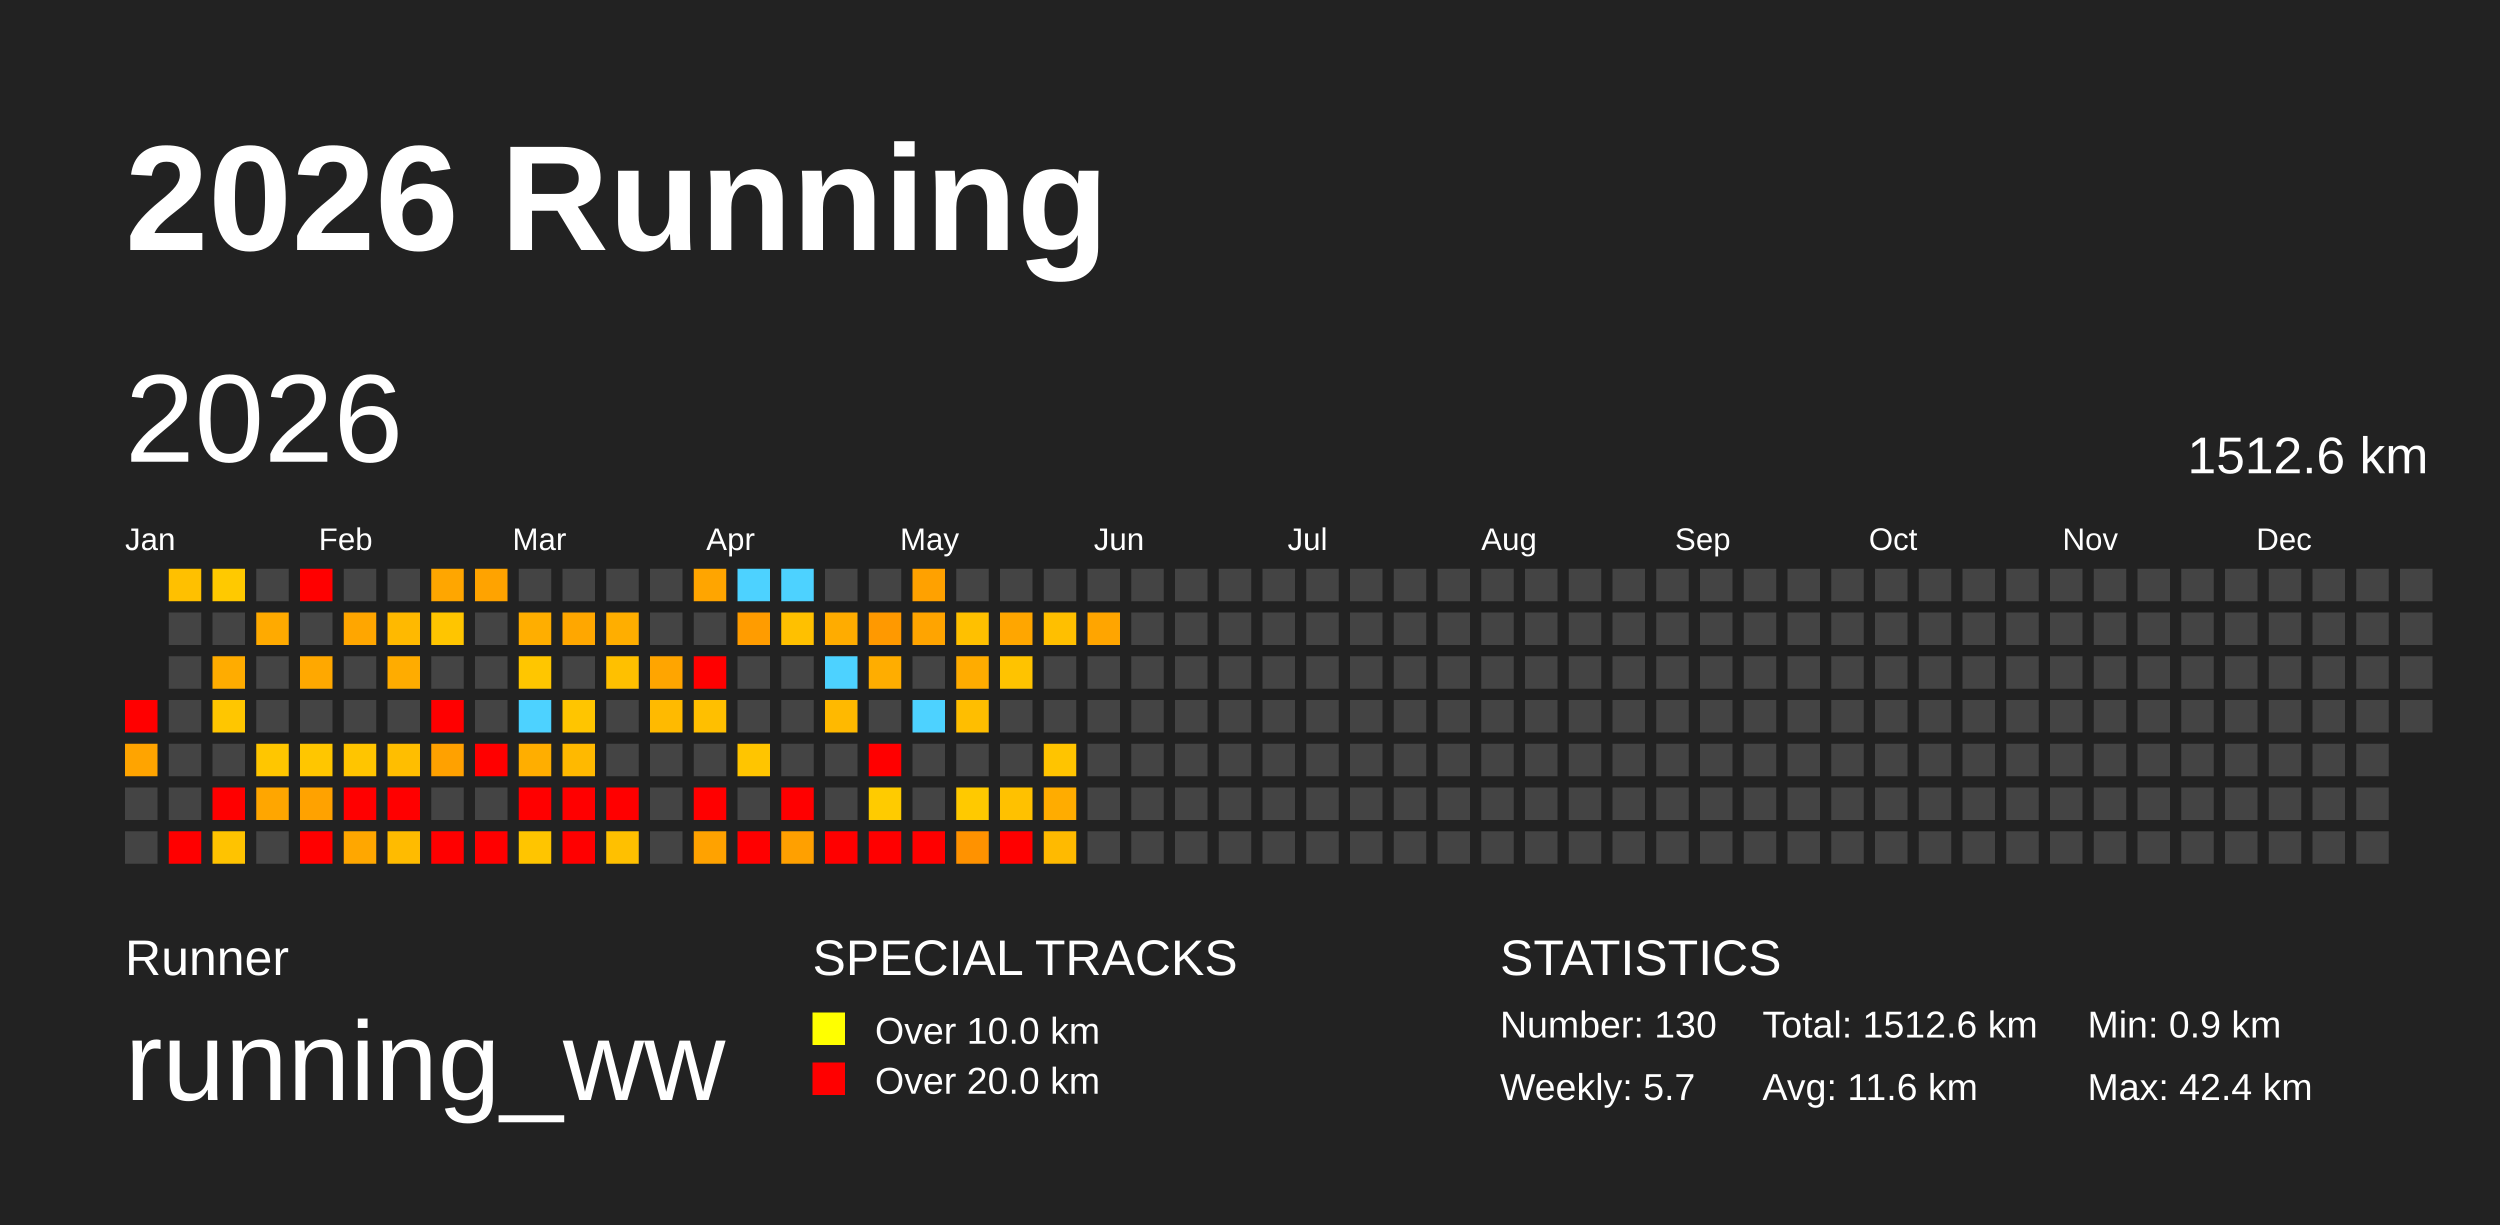
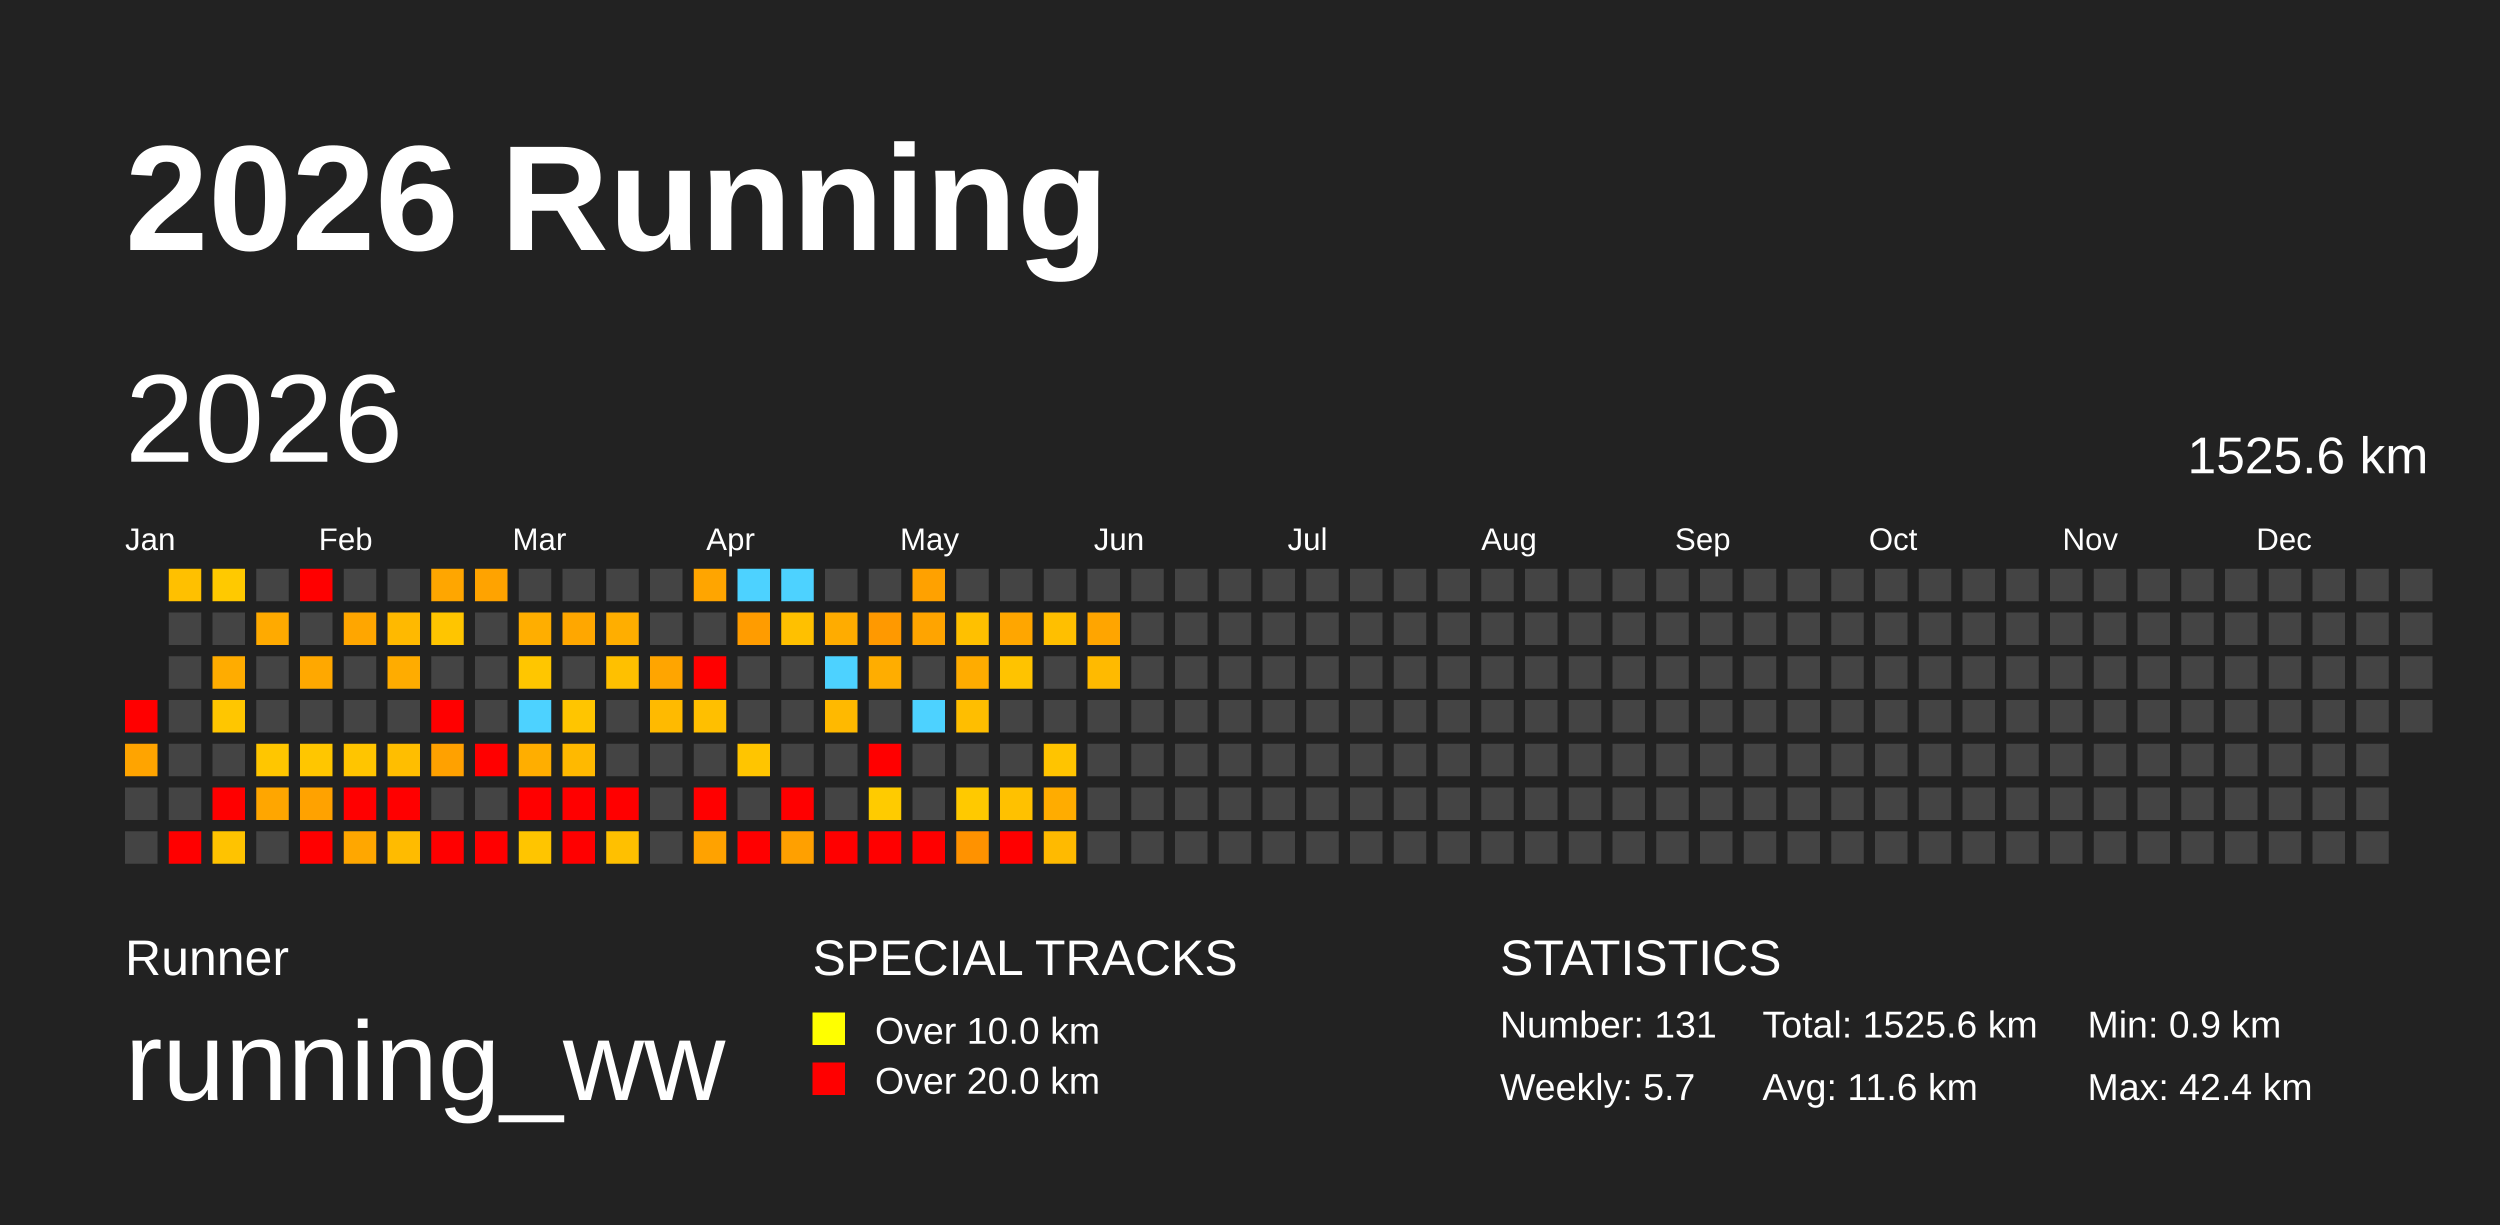
<svg xmlns="http://www.w3.org/2000/svg" baseProfile="full" height="98mm" version="1.1" viewBox="0,0,200,98" width="200mm">
  <defs />
  <rect fill="#222222" height="98" width="200" x="0" y="0" />
  <text fill="#FFFFFF" style="font-size:12px; font-family:Arial; font-weight:bold;" x="10" y="20">2026 Running</text>
  <text fill="#FFFFFF" style="font-size:4px; font-family:Arial" x="10" y="78">Runner</text>
  <text fill="#FFFFFF" style="font-size:9px; font-family:Arial" x="10" y="88">running_ww</text>
  <text fill="#FFFFFF" style="font-size:4px; font-family:Arial" x="65" y="78">SPECIAL TRACKS</text>
  <rect fill="yellow" height="2.6" width="2.6" x="65" y="81" />
  <text fill="#FFFFFF" style="font-size:3px; font-family:Arial" x="70" y="83.5">Over 10.0 km</text>
  <rect fill="red" height="2.6" width="2.6" x="65" y="85" />
  <text fill="#FFFFFF" style="font-size:3px; font-family:Arial" x="70" y="87.5">Over 20.0 km</text>
  <text fill="#FFFFFF" style="font-size:4px; font-family:Arial" x="120" y="78">STATISTICS</text>
-   <text fill="#FFFFFF" style="font-size:3px; font-family:Arial" x="120" y="83">Number: 130</text>
+   <text fill="#FFFFFF" style="font-size:3px; font-family:Arial" x="120" y="83">Number: 131</text>
  <text fill="#FFFFFF" style="font-size:3px; font-family:Arial" x="120" y="88">Weekly: 5.7</text>
-   <text fill="#FFFFFF" style="font-size:3px; font-family:Arial" x="141" y="83">Total: 1512.6 km</text>
+   <text fill="#FFFFFF" style="font-size:3px; font-family:Arial" x="141" y="83">Total: 1525.6 km</text>
  <text fill="#FFFFFF" style="font-size:3px; font-family:Arial" x="141" y="88">Avg: 11.6 km</text>
  <text fill="#FFFFFF" style="font-size:3px; font-family:Arial" x="167" y="83">Min: 0.9 km</text>
  <text fill="#FFFFFF" style="font-size:3px; font-family:Arial" x="167" y="88">Max: 42.4 km</text>
  <text dominant-baseline="hanging" fill="#FFFFFF" style="font-size:10.0px; font-family:Arial;" x="10" y="30">2026</text>
-   <text dominant-baseline="hanging" fill="#FFFFFF" style="font-size:4.125px; font-family:Arial;" x="175" y="35">1512.6 km</text>
+   <text dominant-baseline="hanging" fill="#FFFFFF" style="font-size:4.125px; font-family:Arial;" x="175" y="35">1525.6 km</text>
  <text fill="#FFFFFF" style="font-size:2.5px; font-family:Arial" x="10.0" y="44">Jan</text>
  <text fill="#FFFFFF" style="font-size:2.5px; font-family:Arial" x="25.5" y="44">Feb</text>
  <text fill="#FFFFFF" style="font-size:2.5px; font-family:Arial" x="41.0" y="44">Mar</text>
  <text fill="#FFFFFF" style="font-size:2.5px; font-family:Arial" x="56.5" y="44">Apr</text>
  <text fill="#FFFFFF" style="font-size:2.5px; font-family:Arial" x="72.0" y="44">May</text>
  <text fill="#FFFFFF" style="font-size:2.5px; font-family:Arial" x="87.5" y="44">Jun</text>
  <text fill="#FFFFFF" style="font-size:2.5px; font-family:Arial" x="103.0" y="44">Jul</text>
  <text fill="#FFFFFF" style="font-size:2.5px; font-family:Arial" x="118.5" y="44">Aug</text>
  <text fill="#FFFFFF" style="font-size:2.5px; font-family:Arial" x="134.0" y="44">Sep</text>
  <text fill="#FFFFFF" style="font-size:2.5px; font-family:Arial" x="149.5" y="44">Oct</text>
  <text fill="#FFFFFF" style="font-size:2.5px; font-family:Arial" x="165.0" y="44">Nov</text>
  <text fill="#FFFFFF" style="font-size:2.5px; font-family:Arial" x="180.5" y="44">Dec</text>
  <rect fill="red" height="2.6" width="2.6" x="10.0" y="56.0" />
  <rect fill="#ffa400" height="2.6" width="2.6" x="10.0" y="59.5" />
  <rect fill="#444444" height="2.6" width="2.6" x="10.0" y="63.0" />
  <rect fill="#444444" height="2.6" width="2.6" x="10.0" y="66.5" />
  <rect fill="#ffc000" height="2.6" width="2.6" x="13.5" y="45.5" />
  <rect fill="#444444" height="2.6" width="2.6" x="13.5" y="49.0" />
  <rect fill="#444444" height="2.6" width="2.6" x="13.5" y="52.5" />
  <rect fill="#444444" height="2.6" width="2.6" x="13.5" y="56.0" />
  <rect fill="#444444" height="2.6" width="2.6" x="13.5" y="59.5" />
  <rect fill="#444444" height="2.6" width="2.6" x="13.5" y="63.0" />
  <rect fill="red" height="2.6" width="2.6" x="13.5" y="66.5" />
  <rect fill="#ffc900" height="2.6" width="2.6" x="17.0" y="45.5" />
  <rect fill="#444444" height="2.6" width="2.6" x="17.0" y="49.0" />
  <rect fill="#ffac00" height="2.6" width="2.6" x="17.0" y="52.5" />
  <rect fill="#ffc600" height="2.6" width="2.6" x="17.0" y="56.0" />
  <rect fill="#444444" height="2.6" width="2.6" x="17.0" y="59.5" />
  <rect fill="red" height="2.6" width="2.6" x="17.0" y="63.0" />
  <rect fill="#ffc300" height="2.6" width="2.6" x="17.0" y="66.5" />
  <rect fill="#444444" height="2.6" width="2.6" x="20.5" y="45.5" />
  <rect fill="#ffaa00" height="2.6" width="2.6" x="20.5" y="49.0" />
  <rect fill="#444444" height="2.6" width="2.6" x="20.5" y="52.5" />
  <rect fill="#444444" height="2.6" width="2.6" x="20.5" y="56.0" />
  <rect fill="#ffc600" height="2.6" width="2.6" x="20.5" y="59.5" />
  <rect fill="#ffa600" height="2.6" width="2.6" x="20.5" y="63.0" />
  <rect fill="#444444" height="2.6" width="2.6" x="20.5" y="66.5" />
  <rect fill="red" height="2.6" width="2.6" x="24.0" y="45.5" />
  <rect fill="#444444" height="2.6" width="2.6" x="24.0" y="49.0" />
  <rect fill="#ffa800" height="2.6" width="2.6" x="24.0" y="52.5" />
  <rect fill="#444444" height="2.6" width="2.6" x="24.0" y="56.0" />
  <rect fill="#ffc600" height="2.6" width="2.6" x="24.0" y="59.5" />
  <rect fill="#ffa200" height="2.6" width="2.6" x="24.0" y="63.0" />
  <rect fill="red" height="2.6" width="2.6" x="24.0" y="66.5" />
  <rect fill="#444444" height="2.6" width="2.6" x="27.5" y="45.5" />
  <rect fill="#ffa600" height="2.6" width="2.6" x="27.5" y="49.0" />
  <rect fill="#444444" height="2.6" width="2.6" x="27.5" y="52.5" />
  <rect fill="#444444" height="2.6" width="2.6" x="27.5" y="56.0" />
  <rect fill="#ffc500" height="2.6" width="2.6" x="27.5" y="59.5" />
  <rect fill="red" height="2.6" width="2.6" x="27.5" y="63.0" />
  <rect fill="#ffa700" height="2.6" width="2.6" x="27.5" y="66.5" />
  <rect fill="#444444" height="2.6" width="2.6" x="31.0" y="45.5" />
  <rect fill="#ffb900" height="2.6" width="2.6" x="31.0" y="49.0" />
  <rect fill="#ffac00" height="2.6" width="2.6" x="31.0" y="52.5" />
  <rect fill="#444444" height="2.6" width="2.6" x="31.0" y="56.0" />
  <rect fill="#ffbe00" height="2.6" width="2.6" x="31.0" y="59.5" />
  <rect fill="red" height="2.6" width="2.6" x="31.0" y="63.0" />
  <rect fill="#ffbb00" height="2.6" width="2.6" x="31.0" y="66.5" />
  <rect fill="#ffa600" height="2.6" width="2.6" x="34.5" y="45.5" />
  <rect fill="#ffc500" height="2.6" width="2.6" x="34.5" y="49.0" />
  <rect fill="#444444" height="2.6" width="2.6" x="34.5" y="52.5" />
  <rect fill="red" height="2.6" width="2.6" x="34.5" y="56.0" />
  <rect fill="#ffa100" height="2.6" width="2.6" x="34.5" y="59.5" />
  <rect fill="#444444" height="2.6" width="2.6" x="34.5" y="63.0" />
  <rect fill="red" height="2.6" width="2.6" x="34.5" y="66.5" />
  <rect fill="#ffa300" height="2.6" width="2.6" x="38.0" y="45.5" />
  <rect fill="#444444" height="2.6" width="2.6" x="38.0" y="49.0" />
  <rect fill="#444444" height="2.6" width="2.6" x="38.0" y="52.5" />
  <rect fill="#444444" height="2.6" width="2.6" x="38.0" y="56.0" />
  <rect fill="red" height="2.6" width="2.6" x="38.0" y="59.5" />
  <rect fill="#444444" height="2.6" width="2.6" x="38.0" y="63.0" />
  <rect fill="red" height="2.6" width="2.6" x="38.0" y="66.5" />
  <rect fill="#444444" height="2.6" width="2.6" x="41.5" y="45.5" />
  <rect fill="#ffae00" height="2.6" width="2.6" x="41.5" y="49.0" />
  <rect fill="#ffc600" height="2.6" width="2.6" x="41.5" y="52.5" />
  <rect fill="#4dd2ff" height="2.6" width="2.6" x="41.5" y="56.0" />
  <rect fill="#ffae00" height="2.6" width="2.6" x="41.5" y="59.5" />
  <rect fill="red" height="2.6" width="2.6" x="41.5" y="63.0" />
  <rect fill="#ffc500" height="2.6" width="2.6" x="41.5" y="66.5" />
  <rect fill="#444444" height="2.6" width="2.6" x="45.0" y="45.5" />
  <rect fill="#ffa700" height="2.6" width="2.6" x="45.0" y="49.0" />
  <rect fill="#444444" height="2.6" width="2.6" x="45.0" y="52.5" />
  <rect fill="#ffc500" height="2.6" width="2.6" x="45.0" y="56.0" />
  <rect fill="#ffb900" height="2.6" width="2.6" x="45.0" y="59.5" />
  <rect fill="red" height="2.6" width="2.6" x="45.0" y="63.0" />
  <rect fill="red" height="2.6" width="2.6" x="45.0" y="66.5" />
  <rect fill="#444444" height="2.6" width="2.6" x="48.5" y="45.5" />
  <rect fill="#ffae00" height="2.6" width="2.6" x="48.5" y="49.0" />
  <rect fill="#ffc000" height="2.6" width="2.6" x="48.5" y="52.5" />
  <rect fill="#444444" height="2.6" width="2.6" x="48.5" y="56.0" />
  <rect fill="#444444" height="2.6" width="2.6" x="48.5" y="59.5" />
  <rect fill="red" height="2.6" width="2.6" x="48.5" y="63.0" />
  <rect fill="#ffc000" height="2.6" width="2.6" x="48.5" y="66.5" />
  <rect fill="#444444" height="2.6" width="2.6" x="52.0" y="45.5" />
  <rect fill="#444444" height="2.6" width="2.6" x="52.0" y="49.0" />
  <rect fill="#ffa500" height="2.6" width="2.6" x="52.0" y="52.5" />
  <rect fill="#ffba00" height="2.6" width="2.6" x="52.0" y="56.0" />
  <rect fill="#444444" height="2.6" width="2.6" x="52.0" y="59.5" />
  <rect fill="#444444" height="2.6" width="2.6" x="52.0" y="63.0" />
  <rect fill="#444444" height="2.6" width="2.6" x="52.0" y="66.5" />
  <rect fill="#ffa500" height="2.6" width="2.6" x="55.5" y="45.5" />
  <rect fill="#444444" height="2.6" width="2.6" x="55.5" y="49.0" />
  <rect fill="red" height="2.6" width="2.6" x="55.5" y="52.5" />
  <rect fill="#ffbf00" height="2.6" width="2.6" x="55.5" y="56.0" />
  <rect fill="#444444" height="2.6" width="2.6" x="55.5" y="59.5" />
  <rect fill="red" height="2.6" width="2.6" x="55.5" y="63.0" />
  <rect fill="#ffa200" height="2.6" width="2.6" x="55.5" y="66.5" />
  <rect fill="#4dd2ff" height="2.6" width="2.6" x="59.0" y="45.5" />
  <rect fill="#ff9c00" height="2.6" width="2.6" x="59.0" y="49.0" />
  <rect fill="#444444" height="2.6" width="2.6" x="59.0" y="52.5" />
  <rect fill="#444444" height="2.6" width="2.6" x="59.0" y="56.0" />
  <rect fill="#ffc500" height="2.6" width="2.6" x="59.0" y="59.5" />
  <rect fill="#444444" height="2.6" width="2.6" x="59.0" y="63.0" />
  <rect fill="red" height="2.6" width="2.6" x="59.0" y="66.5" />
  <rect fill="#4dd2ff" height="2.6" width="2.6" x="62.5" y="45.5" />
  <rect fill="#ffc000" height="2.6" width="2.6" x="62.5" y="49.0" />
  <rect fill="#444444" height="2.6" width="2.6" x="62.5" y="52.5" />
  <rect fill="#444444" height="2.6" width="2.6" x="62.5" y="56.0" />
  <rect fill="#444444" height="2.6" width="2.6" x="62.5" y="59.5" />
  <rect fill="red" height="2.6" width="2.6" x="62.5" y="63.0" />
  <rect fill="#ffa000" height="2.6" width="2.6" x="62.5" y="66.5" />
  <rect fill="#444444" height="2.6" width="2.6" x="66.0" y="45.5" />
  <rect fill="#ffac00" height="2.6" width="2.6" x="66.0" y="49.0" />
  <rect fill="#4dd2ff" height="2.6" width="2.6" x="66.0" y="52.5" />
  <rect fill="#ffb900" height="2.6" width="2.6" x="66.0" y="56.0" />
  <rect fill="#444444" height="2.6" width="2.6" x="66.0" y="59.5" />
  <rect fill="#444444" height="2.6" width="2.6" x="66.0" y="63.0" />
  <rect fill="red" height="2.6" width="2.6" x="66.0" y="66.5" />
  <rect fill="#444444" height="2.6" width="2.6" x="69.5" y="45.5" />
  <rect fill="#ff9900" height="2.6" width="2.6" x="69.5" y="49.0" />
  <rect fill="#ffad00" height="2.6" width="2.6" x="69.5" y="52.5" />
  <rect fill="#444444" height="2.6" width="2.6" x="69.5" y="56.0" />
  <rect fill="red" height="2.6" width="2.6" x="69.5" y="59.5" />
  <rect fill="#ffcb00" height="2.6" width="2.6" x="69.5" y="63.0" />
  <rect fill="red" height="2.6" width="2.6" x="69.5" y="66.5" />
  <rect fill="#ffa100" height="2.6" width="2.6" x="73.0" y="45.5" />
  <rect fill="#ffa400" height="2.6" width="2.6" x="73.0" y="49.0" />
  <rect fill="#444444" height="2.6" width="2.6" x="73.0" y="52.5" />
  <rect fill="#4dd2ff" height="2.6" width="2.6" x="73.0" y="56.0" />
  <rect fill="#444444" height="2.6" width="2.6" x="73.0" y="59.5" />
  <rect fill="#444444" height="2.6" width="2.6" x="73.0" y="63.0" />
  <rect fill="red" height="2.6" width="2.6" x="73.0" y="66.5" />
  <rect fill="#444444" height="2.6" width="2.6" x="76.5" y="45.5" />
  <rect fill="#ffc000" height="2.6" width="2.6" x="76.5" y="49.0" />
  <rect fill="#ffac00" height="2.6" width="2.6" x="76.5" y="52.5" />
  <rect fill="#ffbe00" height="2.6" width="2.6" x="76.5" y="56.0" />
  <rect fill="#444444" height="2.6" width="2.6" x="76.5" y="59.5" />
  <rect fill="#ffc900" height="2.6" width="2.6" x="76.5" y="63.0" />
  <rect fill="#ff9200" height="2.6" width="2.6" x="76.5" y="66.5" />
  <rect fill="#444444" height="2.6" width="2.6" x="80.0" y="45.5" />
  <rect fill="#ffa600" height="2.6" width="2.6" x="80.0" y="49.0" />
  <rect fill="#ffc300" height="2.6" width="2.6" x="80.0" y="52.5" />
  <rect fill="#444444" height="2.6" width="2.6" x="80.0" y="56.0" />
  <rect fill="#444444" height="2.6" width="2.6" x="80.0" y="59.5" />
  <rect fill="#ffc100" height="2.6" width="2.6" x="80.0" y="63.0" />
  <rect fill="red" height="2.6" width="2.6" x="80.0" y="66.5" />
  <rect fill="#444444" height="2.6" width="2.6" x="83.5" y="45.5" />
  <rect fill="#ffbf00" height="2.6" width="2.6" x="83.5" y="49.0" />
  <rect fill="#444444" height="2.6" width="2.6" x="83.5" y="52.5" />
  <rect fill="#444444" height="2.6" width="2.6" x="83.5" y="56.0" />
  <rect fill="#ffc400" height="2.6" width="2.6" x="83.5" y="59.5" />
  <rect fill="#ffac00" height="2.6" width="2.6" x="83.5" y="63.0" />
  <rect fill="#ffba00" height="2.6" width="2.6" x="83.5" y="66.5" />
  <rect fill="#444444" height="2.6" width="2.6" x="87.0" y="45.5" />
  <rect fill="#ffa500" height="2.6" width="2.6" x="87.0" y="49.0" />
-   <rect fill="#444444" height="2.6" width="2.6" x="87.0" y="52.5" />
+   <rect fill="#ffba00" height="2.6" width="2.6" x="87.0" y="52.5" />
  <rect fill="#444444" height="2.6" width="2.6" x="87.0" y="56.0" />
  <rect fill="#444444" height="2.6" width="2.6" x="87.0" y="59.5" />
  <rect fill="#444444" height="2.6" width="2.6" x="87.0" y="63.0" />
  <rect fill="#444444" height="2.6" width="2.6" x="87.0" y="66.5" />
  <rect fill="#444444" height="2.6" width="2.6" x="90.5" y="45.5" />
  <rect fill="#444444" height="2.6" width="2.6" x="90.5" y="49.0" />
  <rect fill="#444444" height="2.6" width="2.6" x="90.5" y="52.5" />
  <rect fill="#444444" height="2.6" width="2.6" x="90.5" y="56.0" />
  <rect fill="#444444" height="2.6" width="2.6" x="90.5" y="59.5" />
  <rect fill="#444444" height="2.6" width="2.6" x="90.5" y="63.0" />
  <rect fill="#444444" height="2.6" width="2.6" x="90.5" y="66.5" />
  <rect fill="#444444" height="2.6" width="2.6" x="94.0" y="45.5" />
  <rect fill="#444444" height="2.6" width="2.6" x="94.0" y="49.0" />
  <rect fill="#444444" height="2.6" width="2.6" x="94.0" y="52.5" />
  <rect fill="#444444" height="2.6" width="2.6" x="94.0" y="56.0" />
  <rect fill="#444444" height="2.6" width="2.6" x="94.0" y="59.5" />
  <rect fill="#444444" height="2.6" width="2.6" x="94.0" y="63.0" />
  <rect fill="#444444" height="2.6" width="2.6" x="94.0" y="66.5" />
  <rect fill="#444444" height="2.6" width="2.6" x="97.5" y="45.5" />
  <rect fill="#444444" height="2.6" width="2.6" x="97.5" y="49.0" />
  <rect fill="#444444" height="2.6" width="2.6" x="97.5" y="52.5" />
  <rect fill="#444444" height="2.6" width="2.6" x="97.5" y="56.0" />
  <rect fill="#444444" height="2.6" width="2.6" x="97.5" y="59.5" />
  <rect fill="#444444" height="2.6" width="2.6" x="97.5" y="63.0" />
  <rect fill="#444444" height="2.6" width="2.6" x="97.5" y="66.5" />
  <rect fill="#444444" height="2.6" width="2.6" x="101.0" y="45.5" />
  <rect fill="#444444" height="2.6" width="2.6" x="101.0" y="49.0" />
  <rect fill="#444444" height="2.6" width="2.6" x="101.0" y="52.5" />
  <rect fill="#444444" height="2.6" width="2.6" x="101.0" y="56.0" />
  <rect fill="#444444" height="2.6" width="2.6" x="101.0" y="59.5" />
  <rect fill="#444444" height="2.6" width="2.6" x="101.0" y="63.0" />
  <rect fill="#444444" height="2.6" width="2.6" x="101.0" y="66.5" />
  <rect fill="#444444" height="2.6" width="2.6" x="104.5" y="45.5" />
  <rect fill="#444444" height="2.6" width="2.6" x="104.5" y="49.0" />
  <rect fill="#444444" height="2.6" width="2.6" x="104.5" y="52.5" />
  <rect fill="#444444" height="2.6" width="2.6" x="104.5" y="56.0" />
  <rect fill="#444444" height="2.6" width="2.6" x="104.5" y="59.5" />
  <rect fill="#444444" height="2.6" width="2.6" x="104.5" y="63.0" />
  <rect fill="#444444" height="2.6" width="2.6" x="104.5" y="66.5" />
  <rect fill="#444444" height="2.6" width="2.6" x="108.0" y="45.5" />
  <rect fill="#444444" height="2.6" width="2.6" x="108.0" y="49.0" />
  <rect fill="#444444" height="2.6" width="2.6" x="108.0" y="52.5" />
  <rect fill="#444444" height="2.6" width="2.6" x="108.0" y="56.0" />
  <rect fill="#444444" height="2.6" width="2.6" x="108.0" y="59.5" />
  <rect fill="#444444" height="2.6" width="2.6" x="108.0" y="63.0" />
  <rect fill="#444444" height="2.6" width="2.6" x="108.0" y="66.5" />
  <rect fill="#444444" height="2.6" width="2.6" x="111.5" y="45.5" />
  <rect fill="#444444" height="2.6" width="2.6" x="111.5" y="49.0" />
  <rect fill="#444444" height="2.6" width="2.6" x="111.5" y="52.5" />
  <rect fill="#444444" height="2.6" width="2.6" x="111.5" y="56.0" />
  <rect fill="#444444" height="2.6" width="2.6" x="111.5" y="59.5" />
  <rect fill="#444444" height="2.6" width="2.6" x="111.5" y="63.0" />
  <rect fill="#444444" height="2.6" width="2.6" x="111.5" y="66.5" />
  <rect fill="#444444" height="2.6" width="2.6" x="115.0" y="45.5" />
  <rect fill="#444444" height="2.6" width="2.6" x="115.0" y="49.0" />
  <rect fill="#444444" height="2.6" width="2.6" x="115.0" y="52.5" />
  <rect fill="#444444" height="2.6" width="2.6" x="115.0" y="56.0" />
  <rect fill="#444444" height="2.6" width="2.6" x="115.0" y="59.5" />
  <rect fill="#444444" height="2.6" width="2.6" x="115.0" y="63.0" />
  <rect fill="#444444" height="2.6" width="2.6" x="115.0" y="66.5" />
  <rect fill="#444444" height="2.6" width="2.6" x="118.5" y="45.5" />
  <rect fill="#444444" height="2.6" width="2.6" x="118.5" y="49.0" />
  <rect fill="#444444" height="2.6" width="2.6" x="118.5" y="52.5" />
  <rect fill="#444444" height="2.6" width="2.6" x="118.5" y="56.0" />
  <rect fill="#444444" height="2.6" width="2.6" x="118.5" y="59.5" />
  <rect fill="#444444" height="2.6" width="2.6" x="118.5" y="63.0" />
  <rect fill="#444444" height="2.6" width="2.6" x="118.5" y="66.5" />
  <rect fill="#444444" height="2.6" width="2.6" x="122.0" y="45.5" />
  <rect fill="#444444" height="2.6" width="2.6" x="122.0" y="49.0" />
  <rect fill="#444444" height="2.6" width="2.6" x="122.0" y="52.5" />
  <rect fill="#444444" height="2.6" width="2.6" x="122.0" y="56.0" />
  <rect fill="#444444" height="2.6" width="2.6" x="122.0" y="59.5" />
  <rect fill="#444444" height="2.6" width="2.6" x="122.0" y="63.0" />
  <rect fill="#444444" height="2.6" width="2.6" x="122.0" y="66.5" />
  <rect fill="#444444" height="2.6" width="2.6" x="125.5" y="45.5" />
  <rect fill="#444444" height="2.6" width="2.6" x="125.5" y="49.0" />
  <rect fill="#444444" height="2.6" width="2.6" x="125.5" y="52.5" />
  <rect fill="#444444" height="2.6" width="2.6" x="125.5" y="56.0" />
  <rect fill="#444444" height="2.6" width="2.6" x="125.5" y="59.5" />
  <rect fill="#444444" height="2.6" width="2.6" x="125.5" y="63.0" />
  <rect fill="#444444" height="2.6" width="2.6" x="125.5" y="66.5" />
  <rect fill="#444444" height="2.6" width="2.6" x="129.0" y="45.5" />
  <rect fill="#444444" height="2.6" width="2.6" x="129.0" y="49.0" />
  <rect fill="#444444" height="2.6" width="2.6" x="129.0" y="52.5" />
  <rect fill="#444444" height="2.6" width="2.6" x="129.0" y="56.0" />
  <rect fill="#444444" height="2.6" width="2.6" x="129.0" y="59.5" />
  <rect fill="#444444" height="2.6" width="2.6" x="129.0" y="63.0" />
  <rect fill="#444444" height="2.6" width="2.6" x="129.0" y="66.5" />
  <rect fill="#444444" height="2.6" width="2.6" x="132.5" y="45.5" />
  <rect fill="#444444" height="2.6" width="2.6" x="132.5" y="49.0" />
  <rect fill="#444444" height="2.6" width="2.6" x="132.5" y="52.5" />
  <rect fill="#444444" height="2.6" width="2.6" x="132.5" y="56.0" />
  <rect fill="#444444" height="2.6" width="2.6" x="132.5" y="59.5" />
  <rect fill="#444444" height="2.6" width="2.6" x="132.5" y="63.0" />
  <rect fill="#444444" height="2.6" width="2.6" x="132.5" y="66.5" />
  <rect fill="#444444" height="2.6" width="2.6" x="136.0" y="45.5" />
  <rect fill="#444444" height="2.6" width="2.6" x="136.0" y="49.0" />
  <rect fill="#444444" height="2.6" width="2.6" x="136.0" y="52.5" />
  <rect fill="#444444" height="2.6" width="2.6" x="136.0" y="56.0" />
  <rect fill="#444444" height="2.6" width="2.6" x="136.0" y="59.5" />
  <rect fill="#444444" height="2.6" width="2.6" x="136.0" y="63.0" />
  <rect fill="#444444" height="2.6" width="2.6" x="136.0" y="66.5" />
  <rect fill="#444444" height="2.6" width="2.6" x="139.5" y="45.5" />
  <rect fill="#444444" height="2.6" width="2.6" x="139.5" y="49.0" />
  <rect fill="#444444" height="2.6" width="2.6" x="139.5" y="52.5" />
  <rect fill="#444444" height="2.6" width="2.6" x="139.5" y="56.0" />
  <rect fill="#444444" height="2.6" width="2.6" x="139.5" y="59.5" />
  <rect fill="#444444" height="2.6" width="2.6" x="139.5" y="63.0" />
  <rect fill="#444444" height="2.6" width="2.6" x="139.5" y="66.5" />
  <rect fill="#444444" height="2.6" width="2.6" x="143.0" y="45.5" />
  <rect fill="#444444" height="2.6" width="2.6" x="143.0" y="49.0" />
  <rect fill="#444444" height="2.6" width="2.6" x="143.0" y="52.5" />
  <rect fill="#444444" height="2.6" width="2.6" x="143.0" y="56.0" />
  <rect fill="#444444" height="2.6" width="2.6" x="143.0" y="59.5" />
  <rect fill="#444444" height="2.6" width="2.6" x="143.0" y="63.0" />
  <rect fill="#444444" height="2.6" width="2.6" x="143.0" y="66.5" />
  <rect fill="#444444" height="2.6" width="2.6" x="146.5" y="45.5" />
  <rect fill="#444444" height="2.6" width="2.6" x="146.5" y="49.0" />
  <rect fill="#444444" height="2.6" width="2.6" x="146.5" y="52.5" />
  <rect fill="#444444" height="2.6" width="2.6" x="146.5" y="56.0" />
  <rect fill="#444444" height="2.6" width="2.6" x="146.5" y="59.5" />
  <rect fill="#444444" height="2.6" width="2.6" x="146.5" y="63.0" />
  <rect fill="#444444" height="2.6" width="2.6" x="146.5" y="66.5" />
  <rect fill="#444444" height="2.6" width="2.6" x="150.0" y="45.5" />
  <rect fill="#444444" height="2.6" width="2.6" x="150.0" y="49.0" />
  <rect fill="#444444" height="2.6" width="2.6" x="150.0" y="52.5" />
  <rect fill="#444444" height="2.6" width="2.6" x="150.0" y="56.0" />
  <rect fill="#444444" height="2.6" width="2.6" x="150.0" y="59.5" />
  <rect fill="#444444" height="2.6" width="2.6" x="150.0" y="63.0" />
  <rect fill="#444444" height="2.6" width="2.6" x="150.0" y="66.5" />
  <rect fill="#444444" height="2.6" width="2.6" x="153.5" y="45.5" />
  <rect fill="#444444" height="2.6" width="2.6" x="153.5" y="49.0" />
  <rect fill="#444444" height="2.6" width="2.6" x="153.5" y="52.5" />
  <rect fill="#444444" height="2.6" width="2.6" x="153.5" y="56.0" />
  <rect fill="#444444" height="2.6" width="2.6" x="153.5" y="59.5" />
  <rect fill="#444444" height="2.6" width="2.6" x="153.5" y="63.0" />
  <rect fill="#444444" height="2.6" width="2.6" x="153.5" y="66.5" />
  <rect fill="#444444" height="2.6" width="2.6" x="157.0" y="45.5" />
  <rect fill="#444444" height="2.6" width="2.6" x="157.0" y="49.0" />
  <rect fill="#444444" height="2.6" width="2.6" x="157.0" y="52.5" />
  <rect fill="#444444" height="2.6" width="2.6" x="157.0" y="56.0" />
  <rect fill="#444444" height="2.6" width="2.6" x="157.0" y="59.5" />
  <rect fill="#444444" height="2.6" width="2.6" x="157.0" y="63.0" />
  <rect fill="#444444" height="2.6" width="2.6" x="157.0" y="66.5" />
  <rect fill="#444444" height="2.6" width="2.6" x="160.5" y="45.5" />
  <rect fill="#444444" height="2.6" width="2.6" x="160.5" y="49.0" />
  <rect fill="#444444" height="2.6" width="2.6" x="160.5" y="52.5" />
  <rect fill="#444444" height="2.6" width="2.6" x="160.5" y="56.0" />
  <rect fill="#444444" height="2.6" width="2.6" x="160.5" y="59.5" />
  <rect fill="#444444" height="2.6" width="2.6" x="160.5" y="63.0" />
  <rect fill="#444444" height="2.6" width="2.6" x="160.5" y="66.5" />
  <rect fill="#444444" height="2.6" width="2.6" x="164.0" y="45.5" />
  <rect fill="#444444" height="2.6" width="2.6" x="164.0" y="49.0" />
  <rect fill="#444444" height="2.6" width="2.6" x="164.0" y="52.5" />
  <rect fill="#444444" height="2.6" width="2.6" x="164.0" y="56.0" />
  <rect fill="#444444" height="2.6" width="2.6" x="164.0" y="59.5" />
  <rect fill="#444444" height="2.6" width="2.6" x="164.0" y="63.0" />
  <rect fill="#444444" height="2.6" width="2.6" x="164.0" y="66.5" />
  <rect fill="#444444" height="2.6" width="2.6" x="167.5" y="45.5" />
  <rect fill="#444444" height="2.6" width="2.6" x="167.5" y="49.0" />
  <rect fill="#444444" height="2.6" width="2.6" x="167.5" y="52.5" />
  <rect fill="#444444" height="2.6" width="2.6" x="167.5" y="56.0" />
  <rect fill="#444444" height="2.6" width="2.6" x="167.5" y="59.5" />
  <rect fill="#444444" height="2.6" width="2.6" x="167.5" y="63.0" />
  <rect fill="#444444" height="2.6" width="2.6" x="167.5" y="66.5" />
  <rect fill="#444444" height="2.6" width="2.6" x="171.0" y="45.5" />
  <rect fill="#444444" height="2.6" width="2.6" x="171.0" y="49.0" />
  <rect fill="#444444" height="2.6" width="2.6" x="171.0" y="52.5" />
  <rect fill="#444444" height="2.6" width="2.6" x="171.0" y="56.0" />
  <rect fill="#444444" height="2.6" width="2.6" x="171.0" y="59.5" />
  <rect fill="#444444" height="2.6" width="2.6" x="171.0" y="63.0" />
  <rect fill="#444444" height="2.6" width="2.6" x="171.0" y="66.5" />
  <rect fill="#444444" height="2.6" width="2.6" x="174.5" y="45.5" />
  <rect fill="#444444" height="2.6" width="2.6" x="174.5" y="49.0" />
  <rect fill="#444444" height="2.6" width="2.6" x="174.5" y="52.5" />
  <rect fill="#444444" height="2.6" width="2.6" x="174.5" y="56.0" />
  <rect fill="#444444" height="2.6" width="2.6" x="174.5" y="59.5" />
  <rect fill="#444444" height="2.6" width="2.6" x="174.5" y="63.0" />
  <rect fill="#444444" height="2.6" width="2.6" x="174.5" y="66.5" />
  <rect fill="#444444" height="2.6" width="2.6" x="178.0" y="45.5" />
  <rect fill="#444444" height="2.6" width="2.6" x="178.0" y="49.0" />
  <rect fill="#444444" height="2.6" width="2.6" x="178.0" y="52.5" />
  <rect fill="#444444" height="2.6" width="2.6" x="178.0" y="56.0" />
  <rect fill="#444444" height="2.6" width="2.6" x="178.0" y="59.5" />
  <rect fill="#444444" height="2.6" width="2.6" x="178.0" y="63.0" />
  <rect fill="#444444" height="2.6" width="2.6" x="178.0" y="66.5" />
  <rect fill="#444444" height="2.6" width="2.6" x="181.5" y="45.5" />
  <rect fill="#444444" height="2.6" width="2.6" x="181.5" y="49.0" />
  <rect fill="#444444" height="2.6" width="2.6" x="181.5" y="52.5" />
  <rect fill="#444444" height="2.6" width="2.6" x="181.5" y="56.0" />
  <rect fill="#444444" height="2.6" width="2.6" x="181.5" y="59.5" />
  <rect fill="#444444" height="2.6" width="2.6" x="181.5" y="63.0" />
  <rect fill="#444444" height="2.6" width="2.6" x="181.5" y="66.5" />
  <rect fill="#444444" height="2.6" width="2.6" x="185.0" y="45.5" />
  <rect fill="#444444" height="2.6" width="2.6" x="185.0" y="49.0" />
  <rect fill="#444444" height="2.6" width="2.6" x="185.0" y="52.5" />
  <rect fill="#444444" height="2.6" width="2.6" x="185.0" y="56.0" />
  <rect fill="#444444" height="2.6" width="2.6" x="185.0" y="59.5" />
  <rect fill="#444444" height="2.6" width="2.6" x="185.0" y="63.0" />
  <rect fill="#444444" height="2.6" width="2.6" x="185.0" y="66.5" />
  <rect fill="#444444" height="2.6" width="2.6" x="188.5" y="45.5" />
  <rect fill="#444444" height="2.6" width="2.6" x="188.5" y="49.0" />
  <rect fill="#444444" height="2.6" width="2.6" x="188.5" y="52.5" />
  <rect fill="#444444" height="2.6" width="2.6" x="188.5" y="56.0" />
  <rect fill="#444444" height="2.6" width="2.6" x="188.5" y="59.5" />
  <rect fill="#444444" height="2.6" width="2.6" x="188.5" y="63.0" />
  <rect fill="#444444" height="2.6" width="2.6" x="188.5" y="66.5" />
  <rect fill="#444444" height="2.6" width="2.6" x="192.0" y="45.5" />
  <rect fill="#444444" height="2.6" width="2.6" x="192.0" y="49.0" />
  <rect fill="#444444" height="2.6" width="2.6" x="192.0" y="52.5" />
  <rect fill="#444444" height="2.6" width="2.6" x="192.0" y="56.0" />
</svg>
